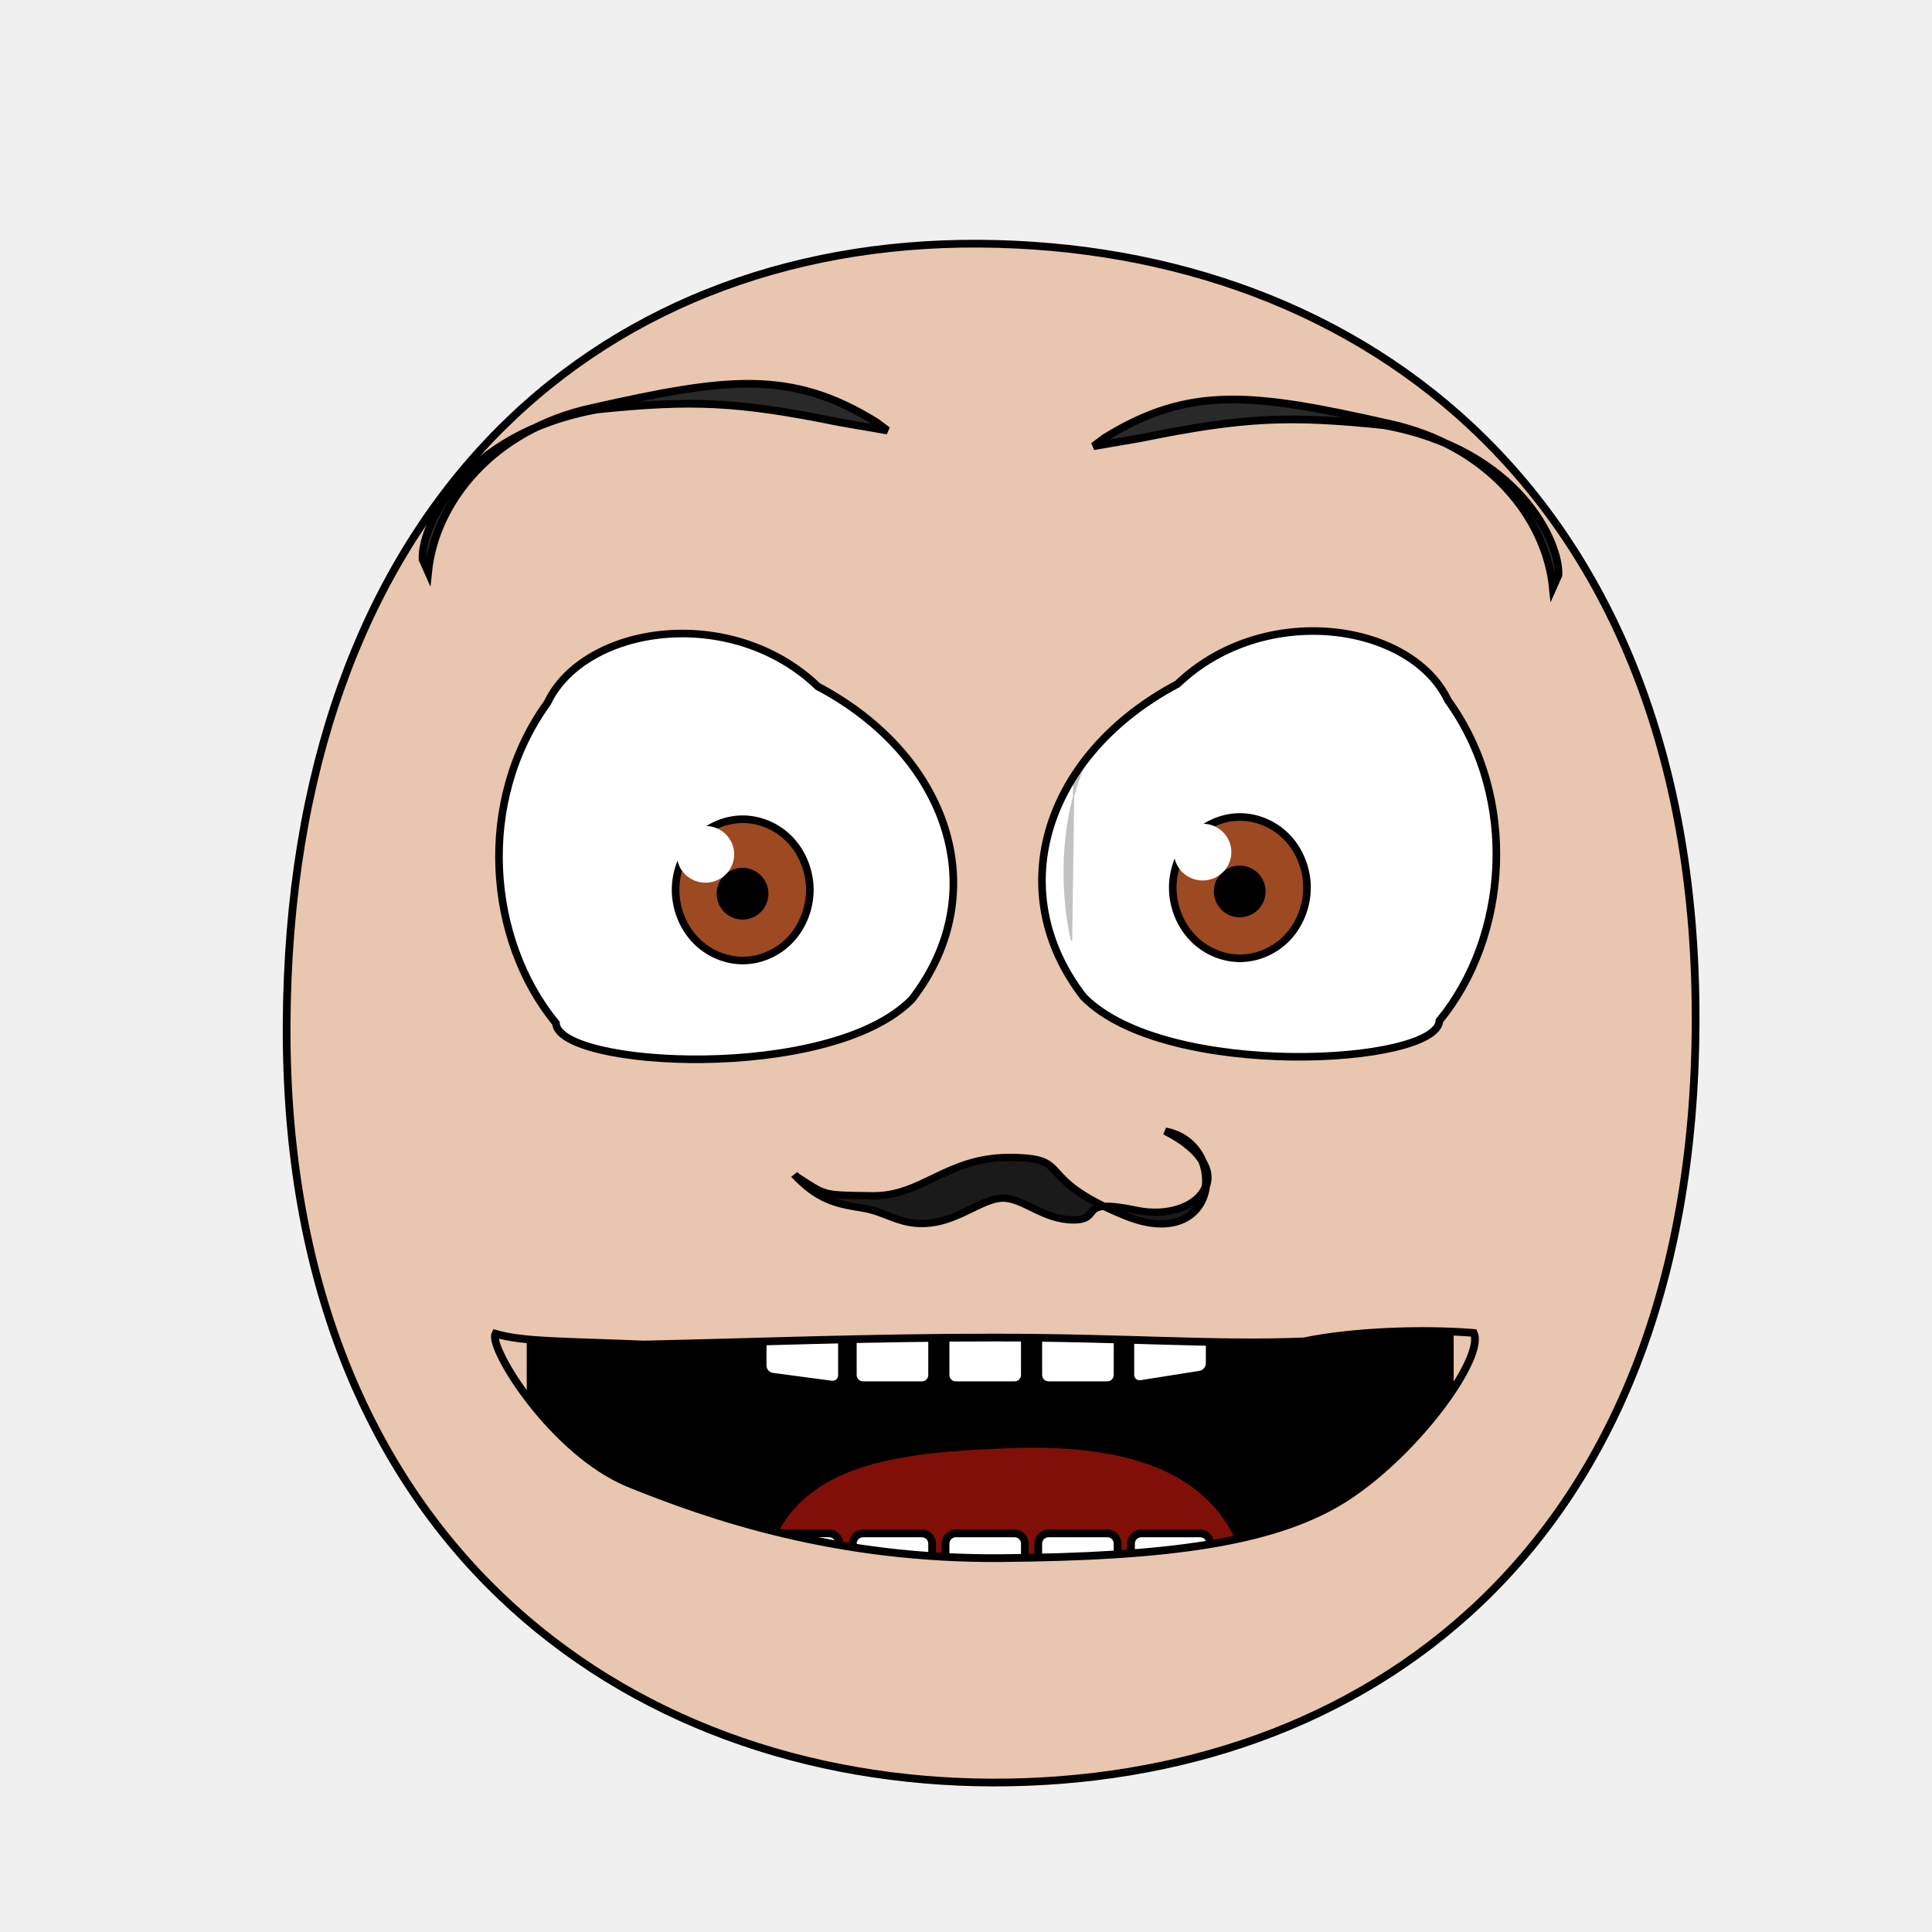
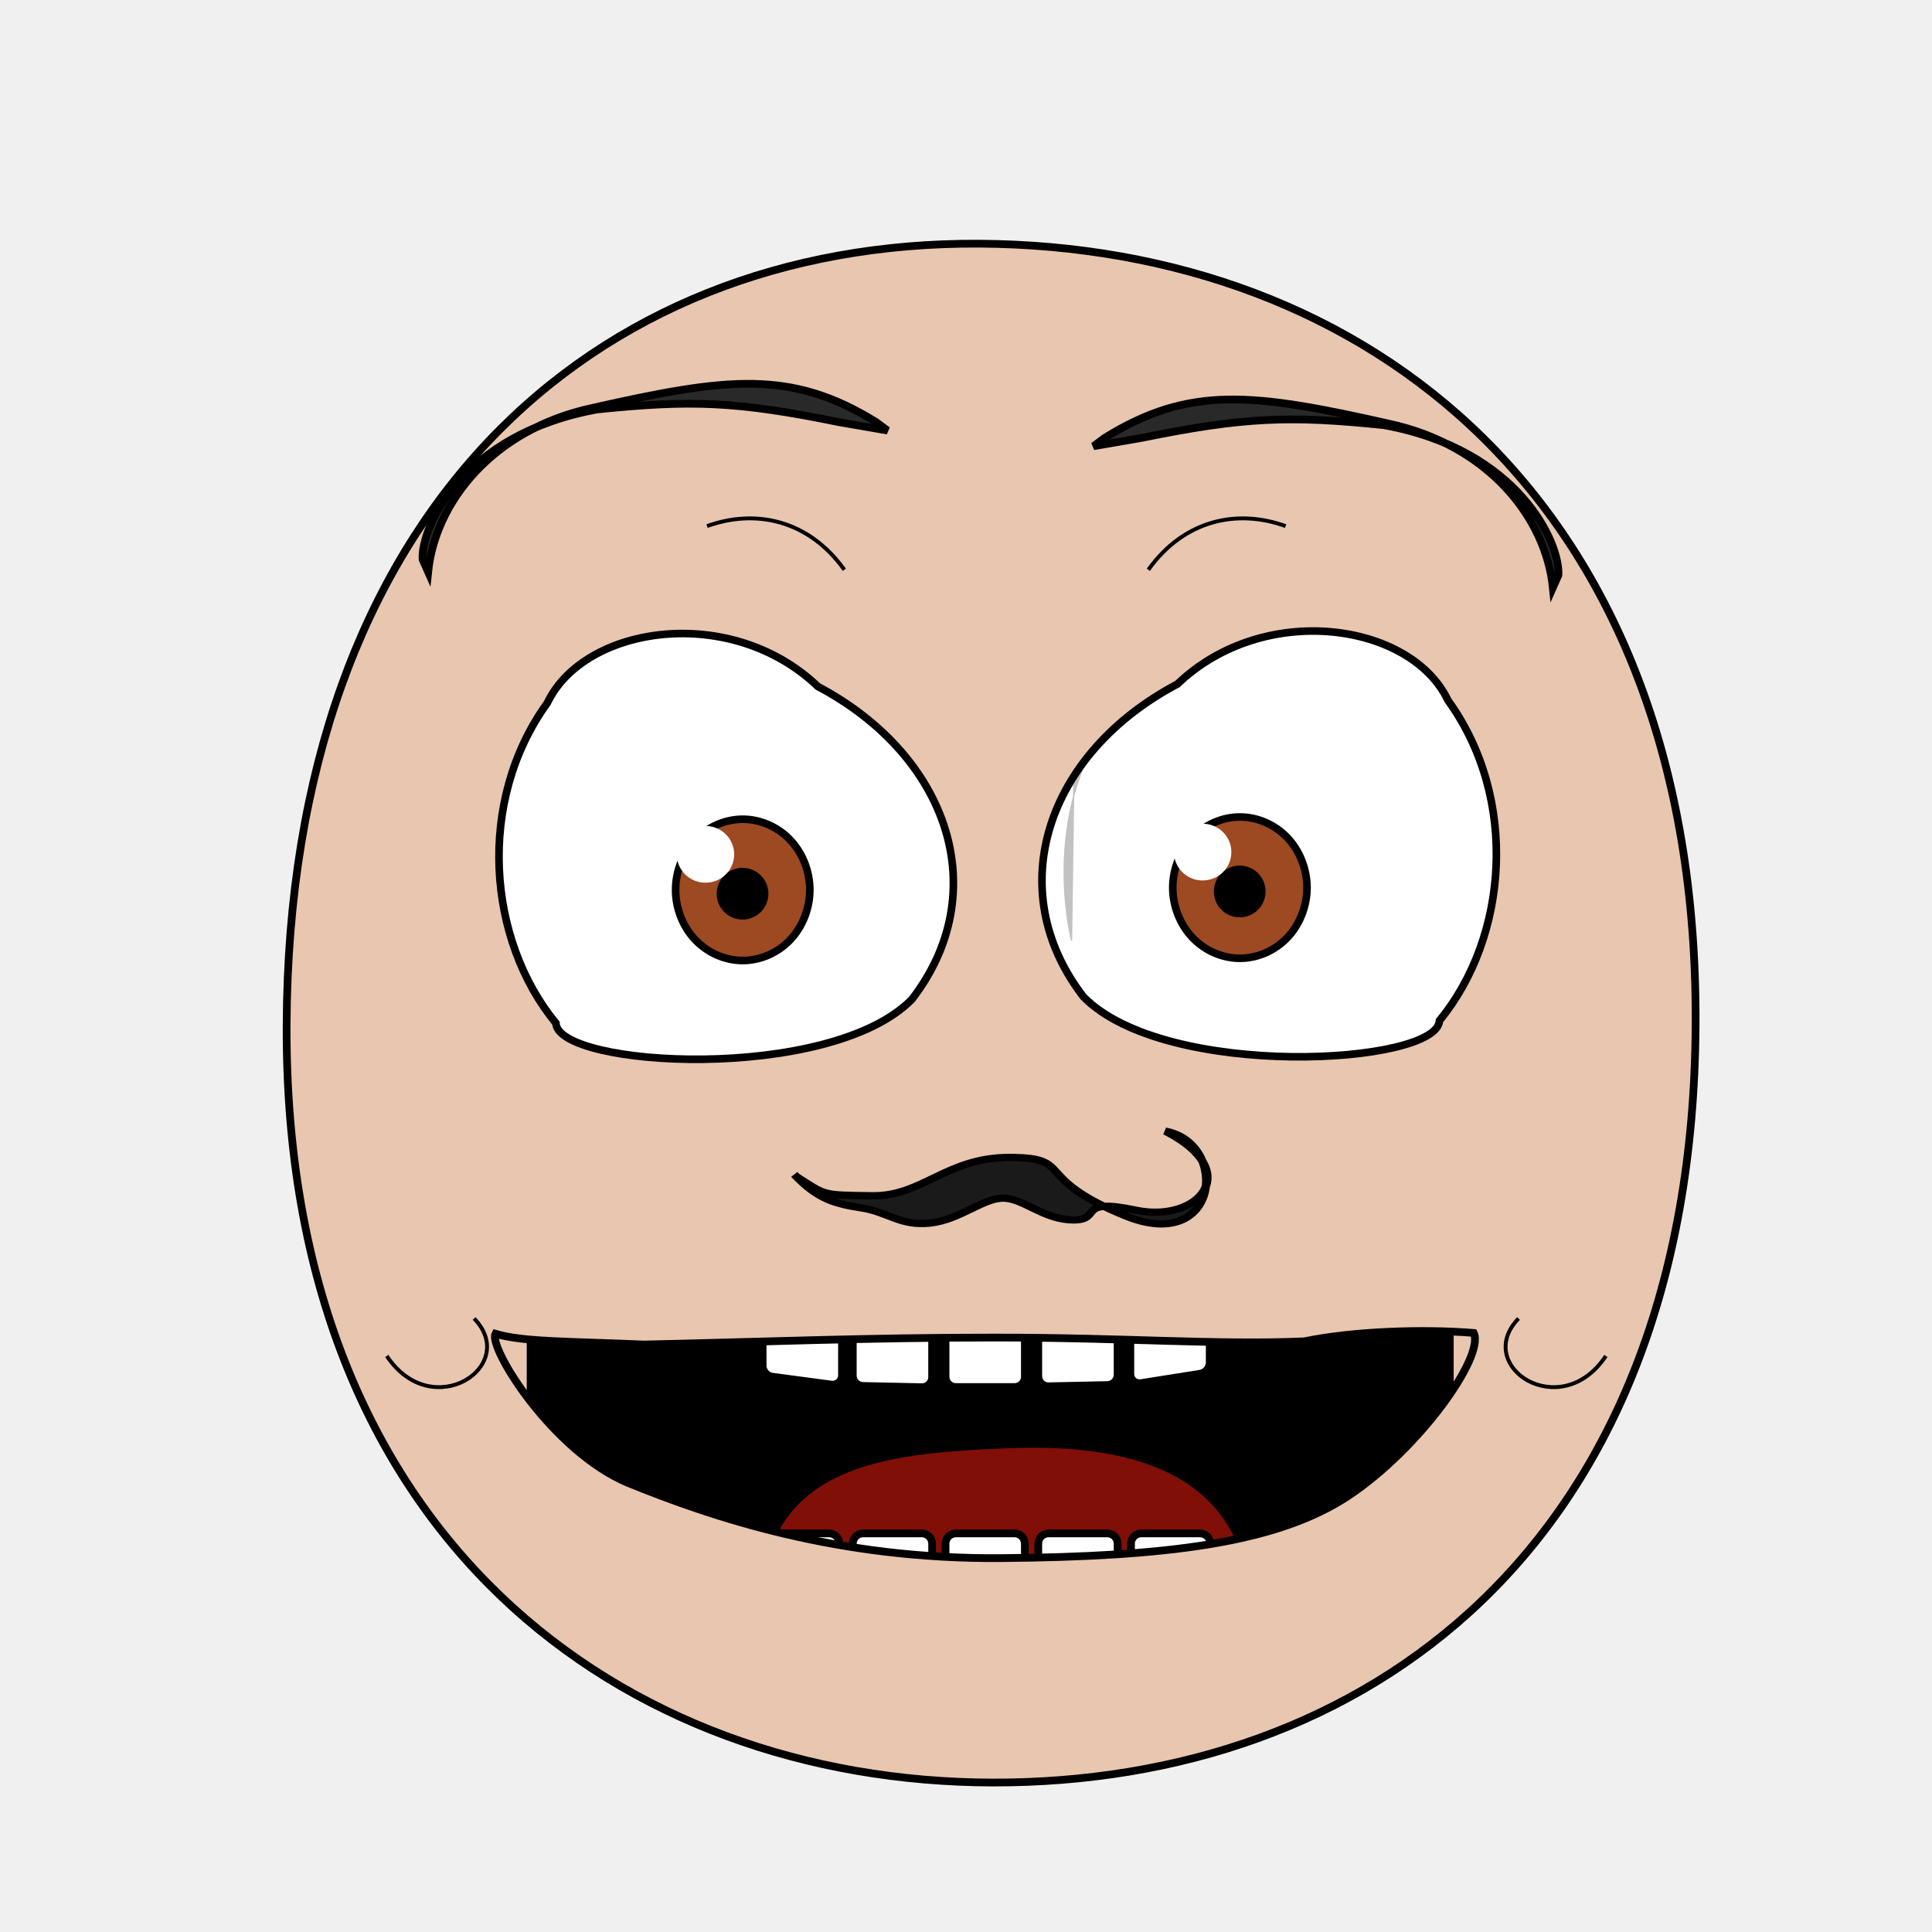
<svg xmlns="http://www.w3.org/2000/svg" xmlns:xlink="http://www.w3.org/1999/xlink" version="1.1" viewBox="0 0 250 250" id="emoticon-front-view" width="100%" height="100%">
  <defs id="defs4">
    <linearGradient id="linearGradient5745">
      <stop style="stop-color:#f4f015;stop-opacity:1" id="stop5747" offset="0" />
      <stop style="stop-color:#f68614;stop-opacity:1" id="stop5749" offset="1" />
    </linearGradient>
    <linearGradient id="linearGradient2823">
      <stop style="stop-color:#000000;stop-opacity:1" id="stop2825" offset="0" />
      <stop style="stop-color:#6f0a5a;stop-opacity:1" id="stop2827" offset="1" />
    </linearGradient>
    <clipPath id="clipPath2967">
      <use transform="translate(-57.14,-22.86)" id="use2969" x="0" y="0" width="1" height="1" xlink:href="#path3622">
</use>
    </clipPath>
    <clipPath id="clipPath4022">
      <use transform="matrix(-1,0,0,1,915.87,-3.77)" id="use5959" x="0" y="0" width="250" height="250" xlink:href="#path3622">
</use>
    </clipPath>
    <radialGradient cx="-15.372" cy="2.705" r="1" fx="-15.372" fy="2.705" id="radialGradient5694" xlink:href="#linearGradient5745" gradientUnits="userSpaceOnUse" gradientTransform="matrix(98.09029,121.5278,-104.4591,83.94095,1881.611,1722.677)" spreadMethod="pad">
</radialGradient>
    <linearGradient x1="107.143" y1="488.076" x2="138.571" y2="606.466" id="irisGradient" xlink:href="#linearGradient2823" gradientUnits="userSpaceOnUse" gradientTransform="translate(37.46307,-25.35117)">
</linearGradient>
    <clipPath id="clipPath-mouth" clipPathUnits="userSpaceOnUse">
      <use height="250" width="250" id="use-mouth-outline" xlink:href="#mouth-outline" y="0" x="0" />
    </clipPath>
  </defs>
  <g id="head">
    <path style="fill:#e9c6af;stroke:#000000;stroke-width:1;stroke-opacity:1" d="M 128.48,230.66 C 176.27,230.75 219.01,200.57 219.41,132.64 219.80,64.72 176.76,31.81 126.68,31.53 76.60,31.24 37.38,66.28 37.09,132.64 36.80,199.01 80.69,230.57 128.48,230.66 Z" id="path164">
</path>
  </g>
  <g transform="matrix(0.16,0,0,0.16,62.79,28.39)" style="stroke-width:4.36;stroke-miterlimit:4;stroke-dasharray:none" id="left-eye">
    <path d="M 269.01,377.76 C 375.11,433.94 411.85,544.29 345.05,630.78 278.69,698.39 58.91,685.95 57.16,650.04 1.76,582.61 -7.38,470.78 50.23,391.03 80.19,328.11 198.78,310.56 269.01,377.76 Z" style="fill:#ffffff;stroke:#000000;stroke-width:6.14;stroke-miterlimit:4;stroke-opacity:1;stroke-dasharray:none" id="path3622">
</path>
    <g transform="translate(57.14,22.86)" style="stroke-width:4.36;stroke-miterlimit:4;stroke-dasharray:none" clip-path="url(#clipPath2967)" id="lens">
      <g id="g4403">
        <path style="fill:#9d4922;fill-opacity:1;stroke:#000000;stroke-width:6.14;stroke-miterlimit:4;stroke-opacity:1;stroke-dasharray:none" d="M 205.38,519.39 C 205.38,534.35 199.53,549.21 189.48,559.79 179.43,570.37 165.31,576.53 151.09,576.53 136.88,576.53 122.76,570.37 112.71,559.79 102.66,549.21 96.80,534.35 96.80,519.39 96.80,504.43 102.66,489.56 112.71,478.98 122.76,468.40 136.88,462.24 151.09,462.24 165.31,462.24 179.43,468.40 189.48,478.98 199.53,489.56 205.38,504.43 205.38,519.39 Z" id="iris">
</path>
        <path d="M 168.81,522.49 C 168.81,527.16 166.89,531.81 163.58,535.12 160.27,538.43 155.63,540.35 150.95,540.35 146.27,540.35 141.63,538.43 138.32,535.12 135.02,531.81 133.09,527.16 133.09,522.49 133.09,517.81 135.02,513.16 138.32,509.85 141.63,506.55 146.27,504.62 150.95,504.62 155.63,504.62 160.27,506.55 163.58,509.85 166.89,513.16 168.81,517.81 168.81,522.49 Z" style="fill:#000000;fill-opacity:1;stroke:#000000;stroke-width:6.14;stroke-miterlimit:4;stroke-opacity:1;stroke-dasharray:none" id="pupil">
</path>
        <path d="M 144.20,490.64 C 144.20,503.35 133.80,513.59 120.97,513.59 108.15,513.59 97.75,503.35 97.75,490.64 97.75,477.99 108.15,467.69 120.97,467.69 133.80,467.69 144.20,477.99 144.20,490.64 Z" style="fill:#ffffff;fill-opacity:1;stroke:none" id="glare">
</path>
      </g>
      <path style="opacity:0.24;fill:#000000;stroke:#000000;stroke-width:1px;stroke-linecap:butt;stroke-linejoin:miter;stroke-opacity:1" d="M -56.36,607.15 -123.77,359.14 221.69,233.46 264.88,344.48 C 264.88,344.48 118.39,254.93 -8.45,334.92 -129.65,420.86 -56.36,607.15 -56.36,607.15 Z" id="left-lid-shadow">
</path>
    </g>
  </g>
  <g transform="matrix(0.16,0,0,0.16,48.87,28.67)" style="stroke-width:4.36;stroke-miterlimit:4;stroke-dasharray:none" id="right-eye">
    <use transform="matrix(-1,0,0,1,915.87,-3.77)" id="use3959" x="0" y="0" width="250" height="250" xlink:href="#path3622">
</use>
    <g clip-path="url(#clipPath4022)" id="g4015">
      <use transform="translate(546.23,19.30)" style="stroke-width:4.36;stroke-miterlimit:4;stroke-dasharray:none" id="right-lens" x="0" y="0" width="1" height="1" xlink:href="#g4403">
</use>
      <path style="opacity:0.24;fill:#000000;stroke:#000000;stroke-width:1px;stroke-linecap:butt;stroke-linejoin:miter;stroke-miterlimit:4;stroke-opacity:1;stroke-dasharray:none" d="M 561.18,581.57 565.41,283.84 855,248.44 968.23,432.77 C 968.23,432.77 847.80,271.08 688.07,332.07 528.33,393.05 553.88,551.35 561.18,581.57 Z" id="right-lid-shadow">
</path>
    </g>
  </g>
  <path d="M 114.84,55.71 113.39,54.63 C 102.39,47.81 94.17,48.83 76.58,52.80 63.70,55.60 56.32,65.01 55.40,74.01 L 54.68,72.39 C 54.44,68.30 59.78,56.14 77.29,52.98 89.46,51.73 95.34,51.93 108.64,54.64 Z" style="fill:#292929;fill-opacity:1;fill-rule:nonzero;stroke:#000000;stroke-width:1;stroke-miterlimit:4;stroke-opacity:1;stroke-dasharray:none" id="left-eye-brow">
</path>
  <g style="stroke-width:1" transform="matrix(1.13,0,0,1,-17.27,2.11)" id="nose">
    <path style="fill:#1a1a1a;stroke:#000000;stroke-width:0.94;stroke-miterlimit:4;stroke-dasharray:none" d="M 106.51,150.16 C 109.89,152.59 109.31,152.53 115.13,152.62 120.96,152.73 123.64,147.61 131.01,147.66 138.36,147.72 133.31,150.22 144.14,155.21 154.97,160.21 156.05,145.81 148.72,144.26 157.93,149.55 152.37,156.16 145.37,154.49 138.40,152.83 141.61,155.76 138.20,155.75 134.81,155.73 132.58,153.02 130.25,152.93 127.91,152.85 125.28,155.70 121.83,156.15 118.39,156.58 116.99,154.73 113.97,154.20 110.95,153.66 108.98,153.14 106.24,149.87 Z" id="nose-outline">
</path>
  </g>
  <use transform="matrix(-1,0,0,1,256.34,2.03)" id="right-eye-brow" x="0" y="0" width="250" height="250" xlink:href="#left-eye-brow">
</use>
  <g id="mouth">
    <g id="mouth-interior" clip-path="url(#clipPath-mouth)">
      <rect style="fill:#000000;fill-opacity:1;stroke:none" y="159.934" x="68.16" height="66.556" width="119.944" id="mouth-background">
</rect>
      <path d="M 98.34,209.75 C 98.01,189.46 114.23,188.07 130.46,187.40 148.01,186.69 161.92,191.44 161.92,209.75 140.73,209.75 119.54,209.75 98.34,209.75 Z" style="fill:#800f08;fill-opacity:1;stroke:none" id="tongue">
</path>
      <g style="stroke:#000000;stroke-opacity:1" transform="translate(4,-7.97)" id="upper-teeth" morph="fix-children">
        <rect style="fill:#ffffff;fill-opacity:1;stroke:#000000;stroke-width:1.004;stroke-opacity:1" id="tooth-02" width="10.356" height="15.123" x="95.524" y="158.195" ry="1.325" rx="1.336" transform="matrix(0.991225,0.1321854,0,1,0,0)">
</rect>
-         <rect style="fill:#ffffff;fill-opacity:1;stroke:#000000;stroke-opacity:1" rx="1.325" ry="1.325" y="172.091" x="106.352" height="15.123" width="10.265" id="tooth-03">
+         <rect style="fill:#ffffff;fill-opacity:1;stroke:#000000;stroke-width:1;stroke-opacity:1" rx="1.325" ry="1.325" y="169.934" x="106.375" height="15.123" width="10.267" id="tooth-03" transform="matrix(0.999781,0.02092668,0,1,0,0)">
</rect>
-         <rect style="fill:#ffffff;fill-opacity:1;stroke:#000000;stroke-opacity:1" id="tooth-04" width="10.265" height="15.123" x="118.352" y="172.091" ry="1.325" rx="1.325">
+         <rect style="fill:#ffffff;fill-opacity:1;stroke:#000000;stroke-opacity:1" id="tooth-04" width="10.265" height="15.123" x="118.352" y="172.327" ry="1.325" rx="1.325">
</rect>
-         <rect style="fill:#ffffff;fill-opacity:1;stroke:#000000;stroke-opacity:1" rx="1.325" ry="1.325" y="172.091" x="130.352" height="15.123" width="10.265" id="tooth-05">
+         <rect style="fill:#ffffff;fill-opacity:1;stroke:#000000;stroke-width:1;stroke-opacity:1" rx="1.325" ry="1.325" y="174.986" x="130.381" height="15.123" width="10.267" id="tooth-05" transform="matrix(0.999781,-0.02092669,0,1,0,0)">
</rect>
-         <rect style="fill:#ffffff;fill-opacity:1;stroke:#000000;stroke-width:1.006;stroke-opacity:1" id="tooth-06" width="10.394" height="15.123" x="144.054" y="194.764" ry="1.325" rx="1.341" transform="matrix(0.9876076,-0.1569434,0,1,0,0)">
+         <rect style="fill:#ffffff;fill-opacity:1;stroke:#000000;stroke-width:1.006;stroke-opacity:1" id="tooth-06" width="10.394" height="15.123" x="144.054" y="194.646" ry="1.325" rx="1.341" transform="matrix(0.9876076,-0.1569434,0,1,0,0)">
</rect>
      </g>
      <g style="stroke:#000000;stroke-opacity:1" transform="translate(4,26.33)" id="lower-teeth">
        <rect style="fill:#ffffff;fill-opacity:1;stroke:#000000;stroke-opacity:1" rx="1.325" ry="1.325" y="172.091" x="94.352" height="15.123" width="10.265" id="tooth-09">
</rect>
        <rect style="fill:#ffffff;fill-opacity:1;stroke:#000000;stroke-opacity:1" id="tooth-10" width="10.265" height="15.123" x="106.352" y="172.091" ry="1.325" rx="1.325">
</rect>
        <rect style="fill:#ffffff;fill-opacity:1;stroke:#000000;stroke-opacity:1" rx="1.325" ry="1.325" y="172.091" x="118.352" height="15.123" width="10.265" id="tooth-11">
</rect>
        <rect style="fill:#ffffff;fill-opacity:1;stroke:#000000;stroke-opacity:1" id="tooth-12" width="10.265" height="15.123" x="130.352" y="172.091" ry="1.325" rx="1.325">
</rect>
        <rect style="fill:#ffffff;fill-opacity:1;stroke:#000000;stroke-opacity:1" rx="1.325" ry="1.325" y="172.091" x="142.352" height="15.123" width="10.265" id="tooth-13">
</rect>
      </g>
    </g>
    <path d="M 190.70,172.48 C 192.16,175.48 183.68,187.47 174.44,193.59 165.19,199.71 150.75,201.44 129.56,201.62 108.36,201.80 92.18,196.33 81.31,191.91 71.53,187.84 63.17,174.41 64.11,172.59 67.70,173.64 72.97,173.55 83.31,173.98 97.36,173.68 112.56,173.07 128.65,173.08 145.57,173.07 157.11,174.05 168.77,173.57 175.01,172.26 184.13,171.95 190.70,172.48 Z" style="fill:none;stroke:#000000;stroke-width:1px;stroke-miterlimit:4;stroke-opacity:1" id="mouth-outline">
</path>
  </g>
+   <g style="stroke-width:0.50;stroke-miterlimit:4;stroke-dasharray:none" id="wrinkles">
+     <path d="M 91.49,68.08 C 97.70,65.83 104.60,67.22 109.26,73.73" style="fill:none;stroke:#000000;stroke-width:0.50;stroke-linecap:butt;stroke-linejoin:miter;stroke-miterlimit:4;stroke-opacity:1;stroke-dasharray:none" id="wrinkle-left-brow">
+ </path>
+     <path d="M 50.05,175.46 C 55.94,184.31 67.30,176.74 61.35,170.61" style="fill:none;stroke:#000000;stroke-width:0.50;stroke-linecap:butt;stroke-linejoin:miter;stroke-opacity:1;stroke-miterlimit:4;stroke-dasharray:none" id="wrinkle-left-cheek">
+ </path>
+     <use transform="matrix(-1,0,0,1,257.85,0)" style="stroke-width:0.50;stroke-miterlimit:4;stroke-dasharray:none" height="250" width="250" id="wrinkle-right-brow" xlink:href="#wrinkle-left-brow" y="0" x="0">
+ </use>
+     <use transform="matrix(-1,0,0,1,257.85,0)" style="stroke-width:0.50;stroke-miterlimit:4;stroke-dasharray:none" height="250" width="250" id="wrinkle-right-cheek" xlink:href="#wrinkle-left-cheek" y="0" x="0">
+ </use>
+   </g>
</svg>
